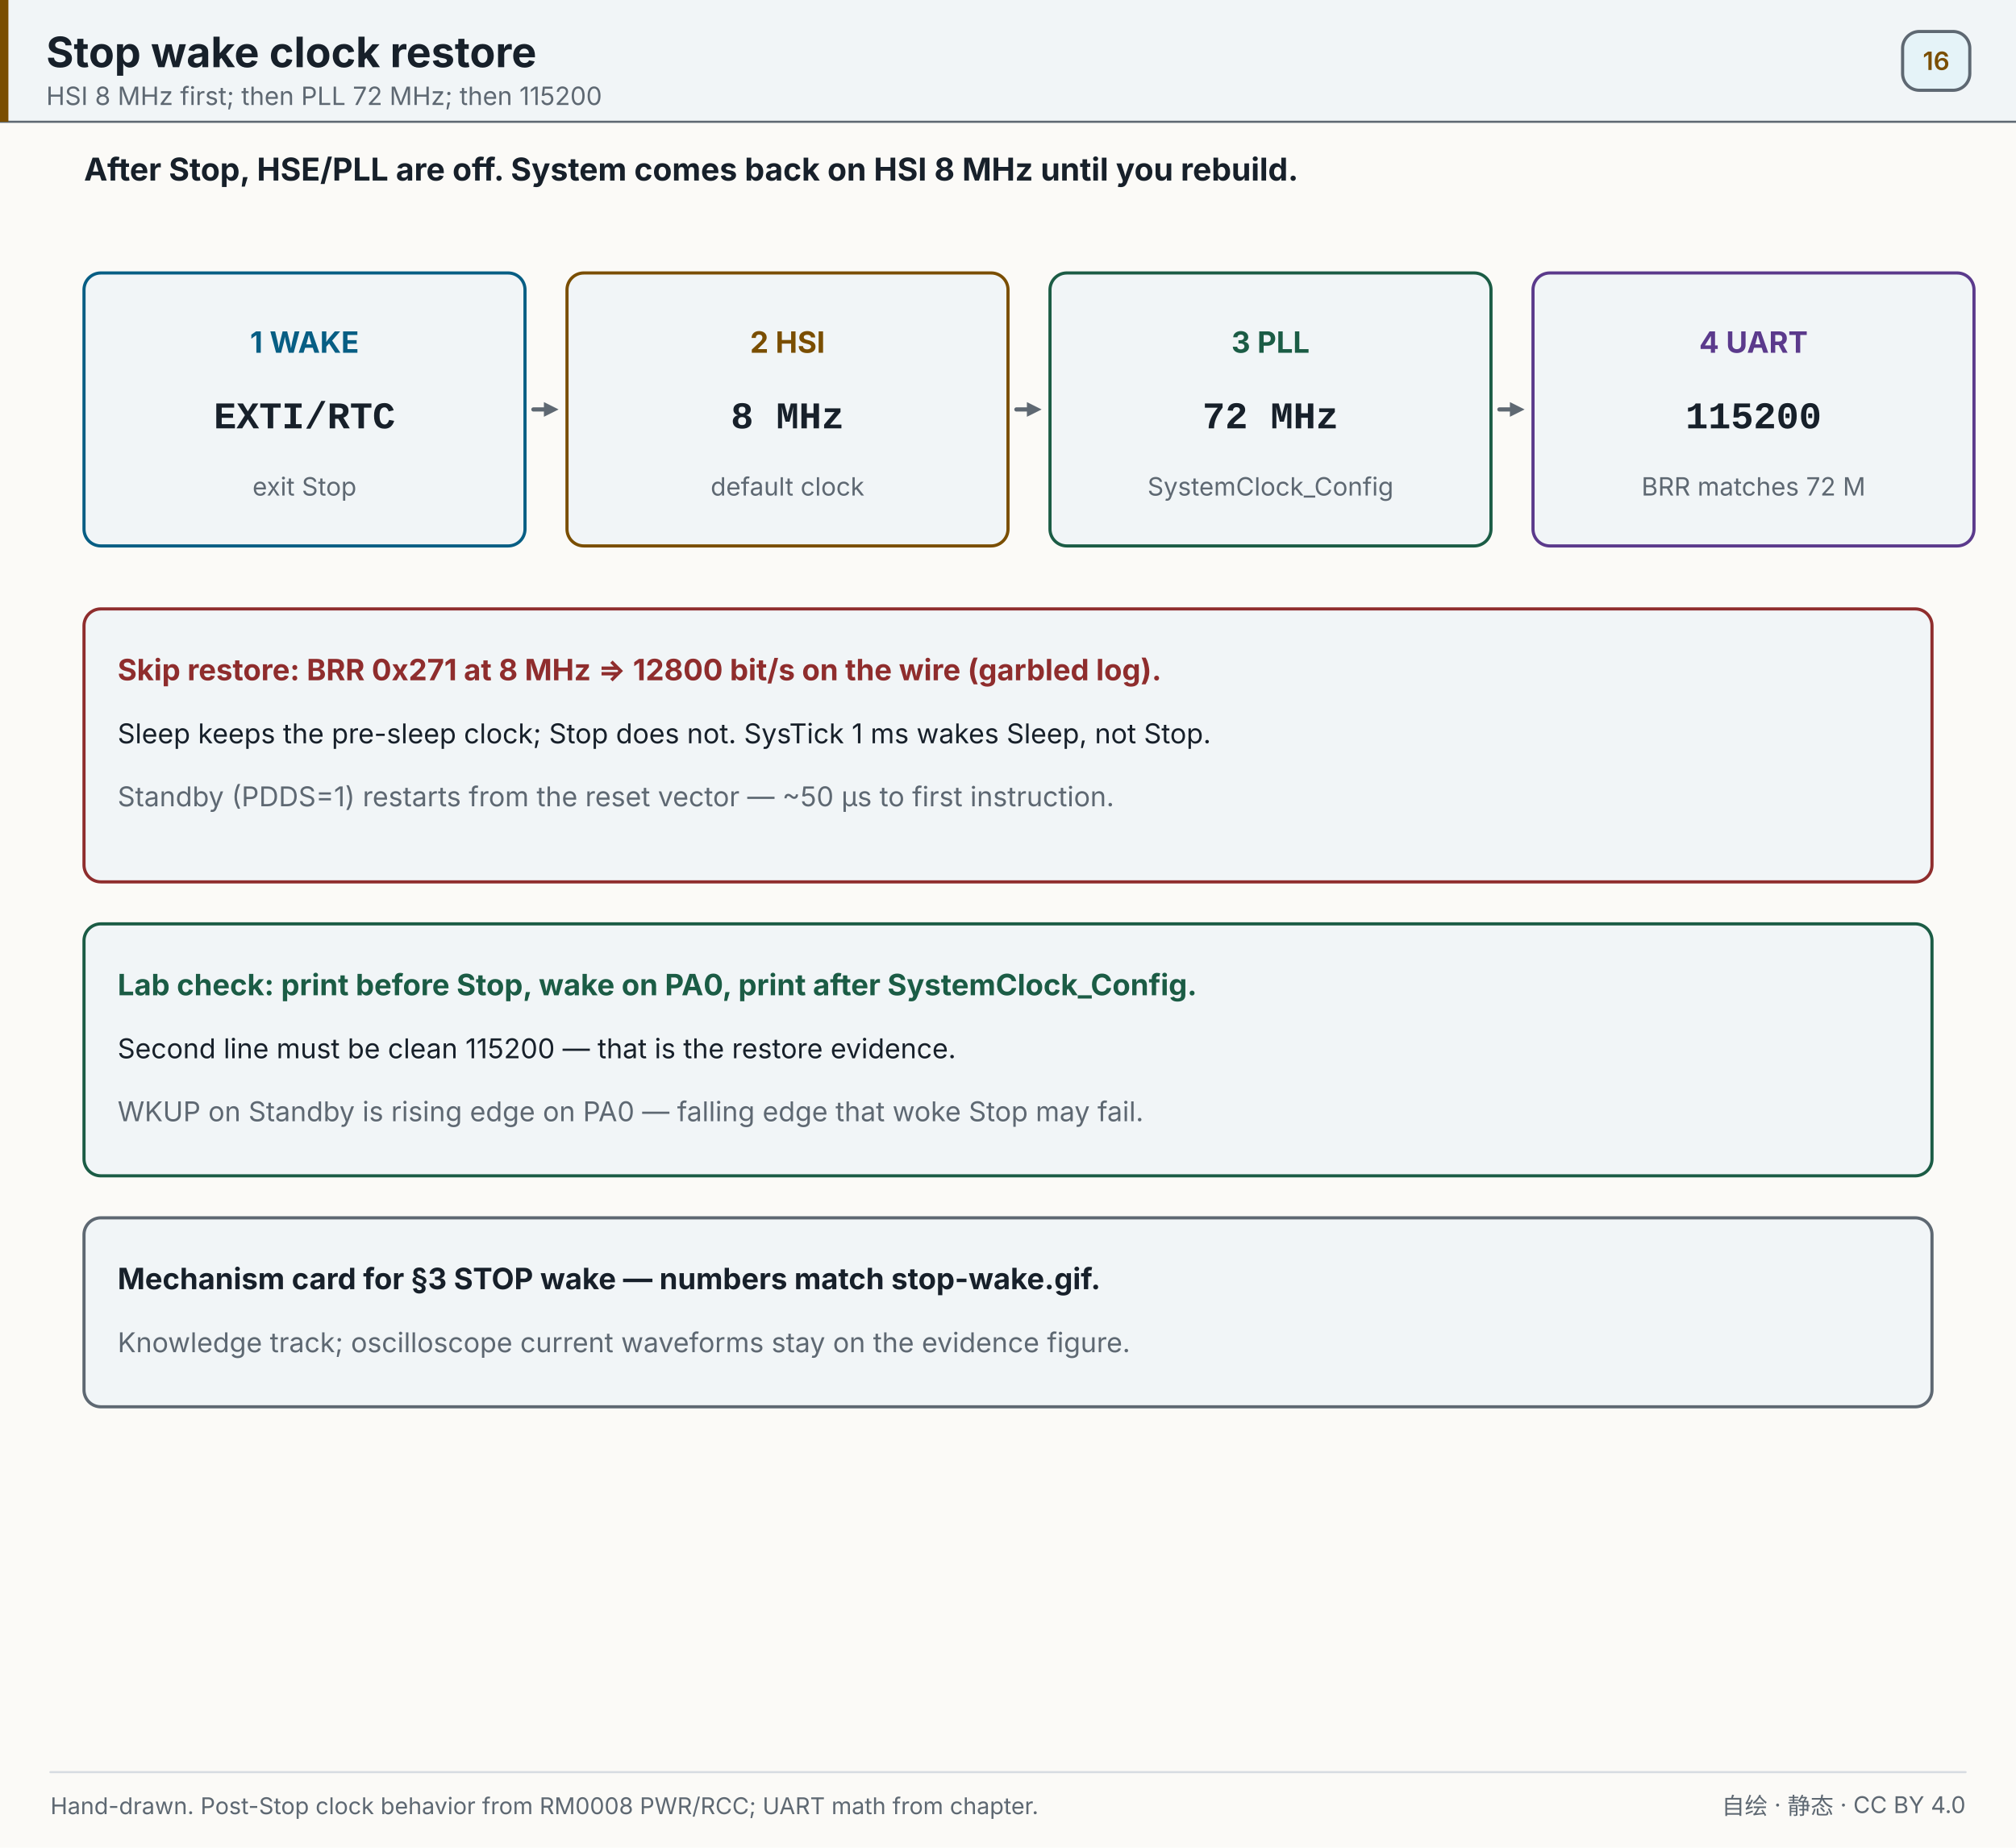
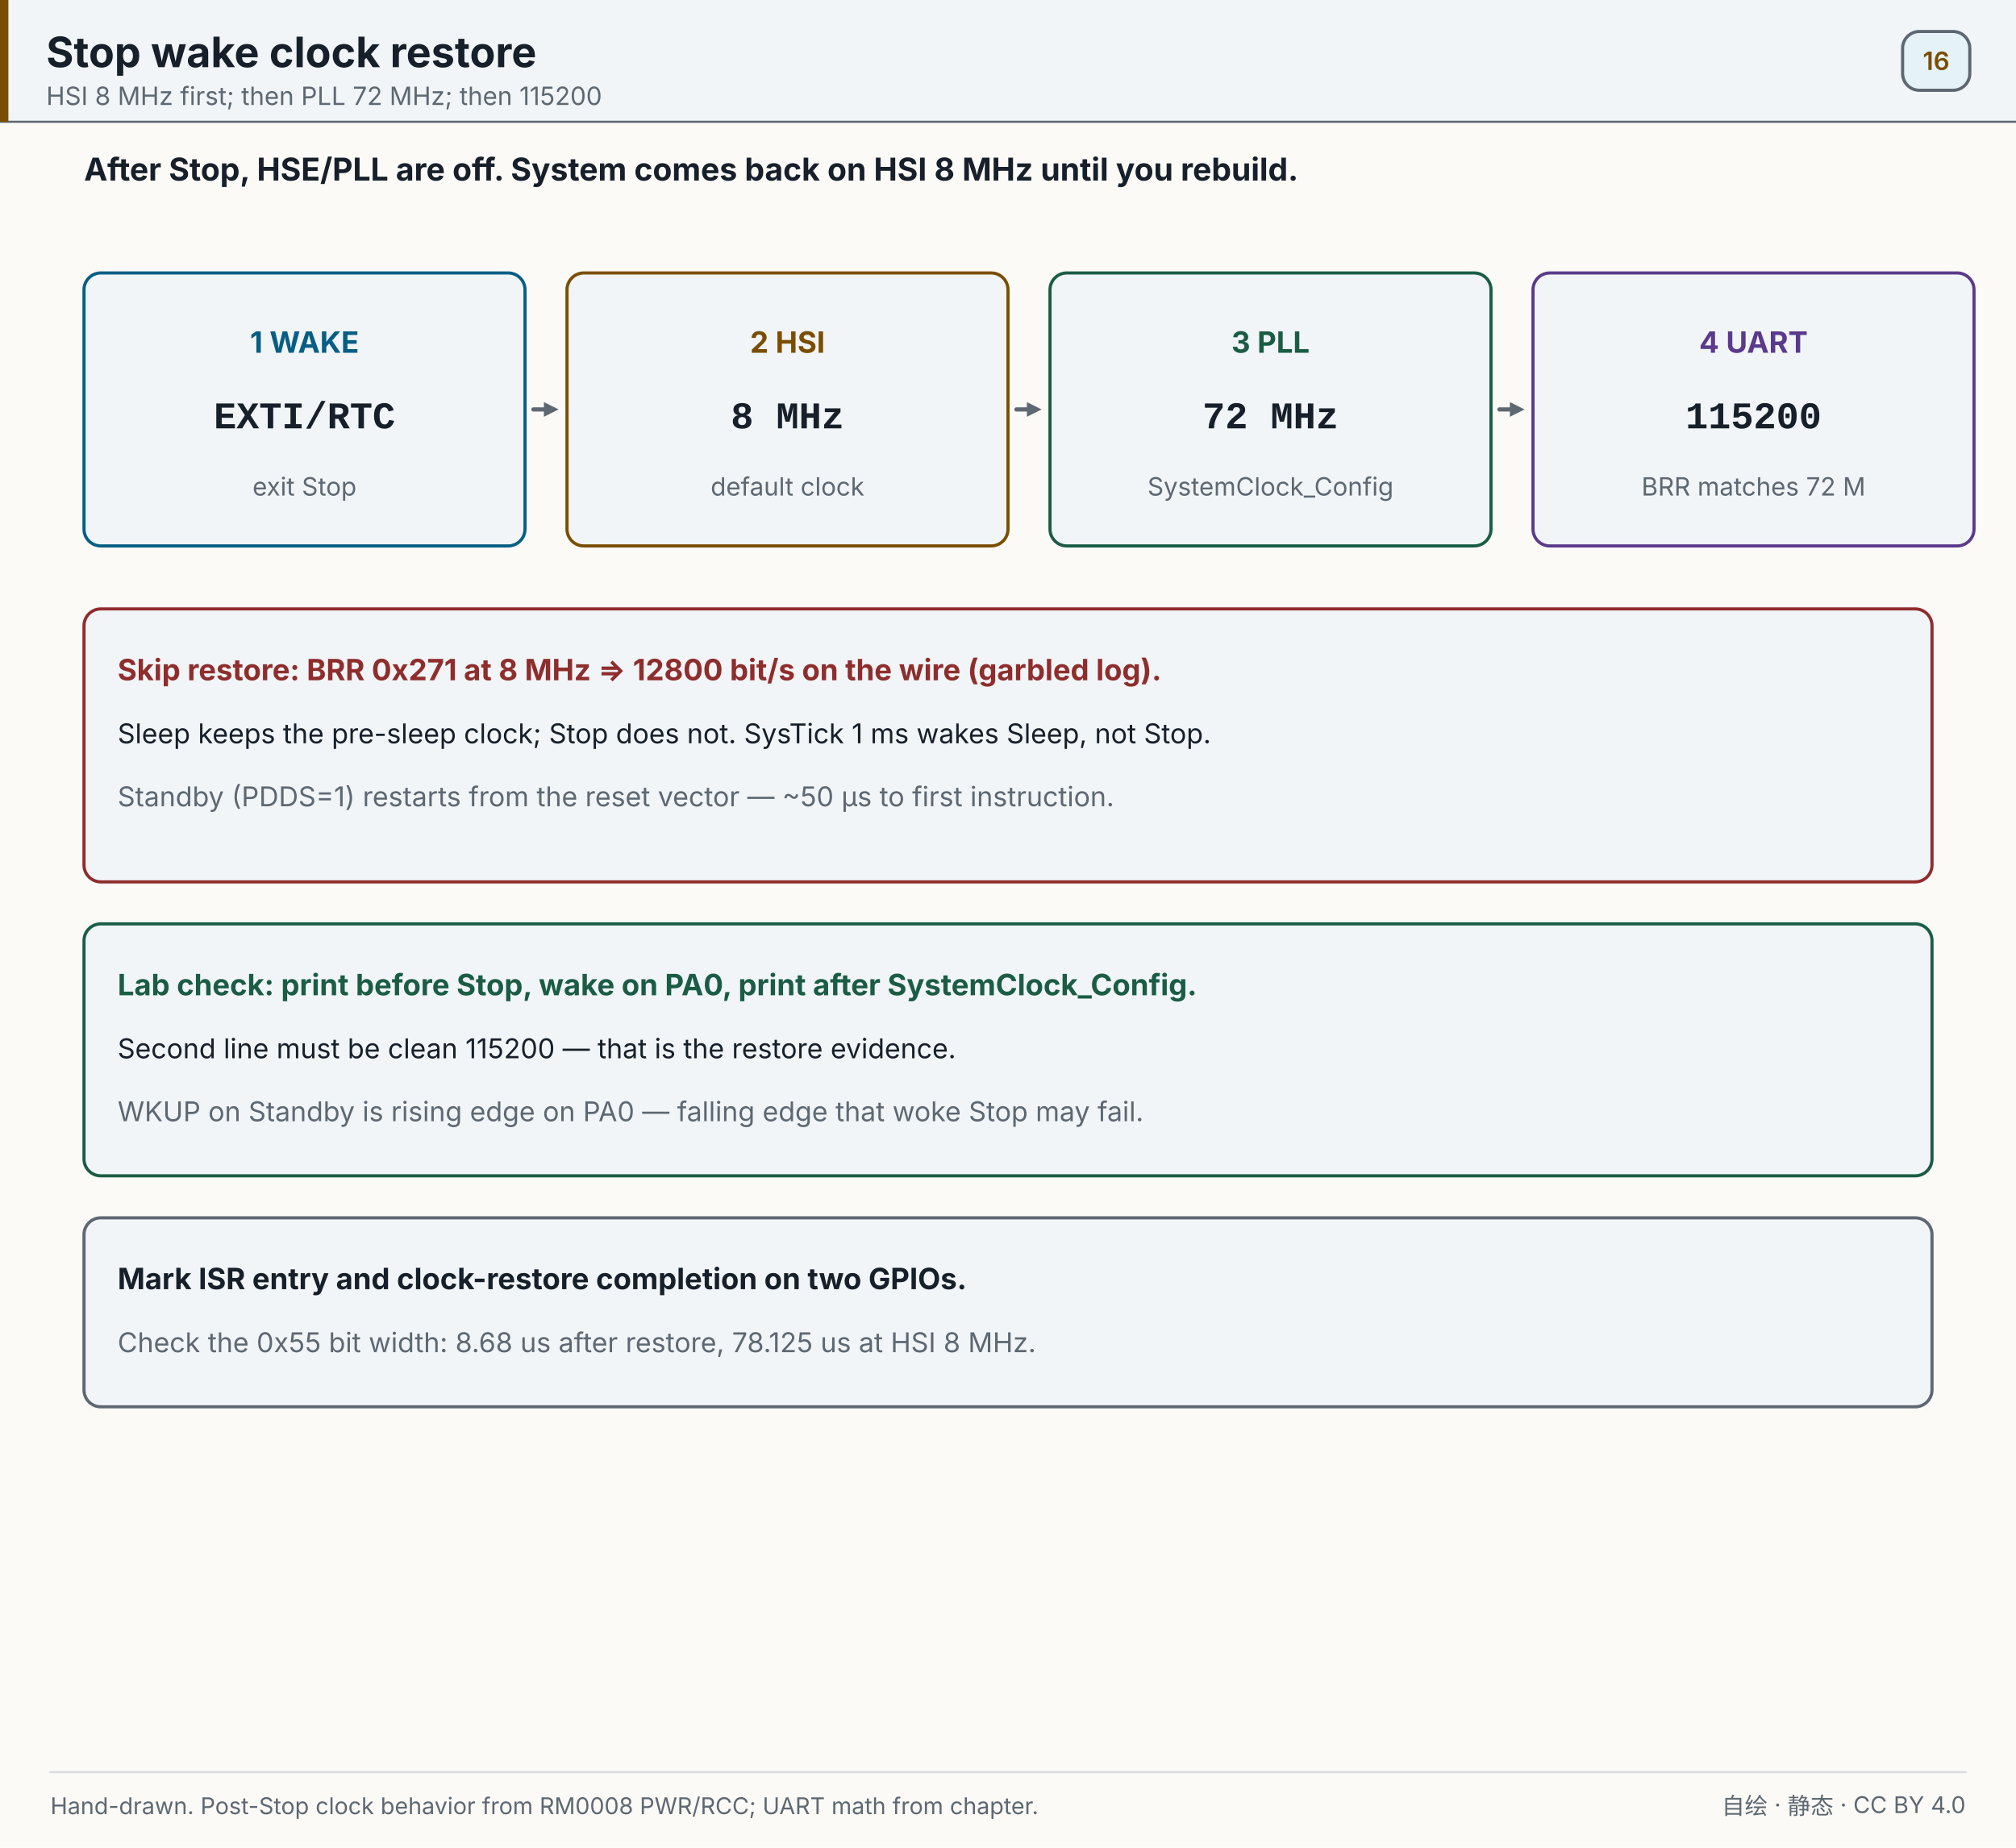
<svg xmlns="http://www.w3.org/2000/svg" width="960" height="880" viewBox="0 0 960 880" role="img" aria-label="Stop wake clock restore">
  <rect x="0" y="0" width="960" height="880" fill="#fbfaf7" />
  <rect x="0" y="0" width="960" height="58" fill="#f1f5f7" opacity="1" />
  <line x1="0" y1="58" x2="960" y2="58" stroke="#5e6872" stroke-width="1" stroke-linecap="round" opacity="1" />
  <rect x="0" y="0" width="4" height="58" fill="#7a4e00" opacity="1" />
  <text x="22" y="32" font-size="20" fill="#17202a" text-anchor="start" opacity="1" font-family="'PingFang SC','Hiragino Sans GB','Microsoft YaHei',system-ui,-apple-system,'Segoe UI',sans-serif" font-weight="700">Stop wake clock restore</text>
  <text x="22" y="50" font-size="12" fill="#5e6872" text-anchor="start" opacity="1" font-family="'PingFang SC','Hiragino Sans GB','Microsoft YaHei',system-ui,-apple-system,'Segoe UI',sans-serif">HSI 8 MHz first; then PLL 72 MHz; then 115200</text>
  <rect x="906" y="15" width="32" height="28" fill="#e5f3f8" opacity="1" rx="8" stroke="#5e6872" stroke-width="1.5" />
  <text x="922" y="33.32" font-size="12" fill="#7a4e00" text-anchor="middle" opacity="1" font-family="'PingFang SC','Hiragino Sans GB','Microsoft YaHei',system-ui,-apple-system,'Segoe UI',sans-serif" font-weight="600">16</text>
  <text x="40" y="86" font-size="15" fill="#17202a" text-anchor="start" opacity="1" font-family="'PingFang SC','Hiragino Sans GB','Microsoft YaHei',system-ui,-apple-system,'Segoe UI',sans-serif" font-weight="700">After Stop, HSE/PLL are off. System comes back on HSI 8 MHz until you rebuild.</text>
  <rect x="40" y="130" width="210" height="130" fill="#f1f5f7" opacity="1" rx="8" stroke="#075e84" stroke-width="1.5" />
  <text x="145" y="168" font-size="14" fill="#075e84" text-anchor="middle" opacity="1" font-family="'PingFang SC','Hiragino Sans GB','Microsoft YaHei',system-ui,-apple-system,'Segoe UI',sans-serif" font-weight="700">1 WAKE</text>
  <text x="145" y="204" font-size="18" fill="#17202a" text-anchor="middle" opacity="1" font-family="ui-monospace,SFMono-Regular,'JetBrains Mono',Consolas,'Courier New',monospace" font-weight="700">EXTI/RTC</text>
  <text x="145" y="236" font-size="12" fill="#5e6872" text-anchor="middle" opacity="1" font-family="'PingFang SC','Hiragino Sans GB','Microsoft YaHei',system-ui,-apple-system,'Segoe UI',sans-serif">exit Stop</text>
  <line x1="254" y1="195" x2="259" y2="195" stroke="#5e6872" stroke-width="2" stroke-linecap="round" opacity="1" />
  <polygon points="266.00,195.00 259.00,198.50 259.00,191.50" fill="#5e6872" opacity="1" />
  <rect x="270" y="130" width="210" height="130" fill="#f1f5f7" opacity="1" rx="8" stroke="#7a4e00" stroke-width="1.5" />
  <text x="375" y="168" font-size="14" fill="#7a4e00" text-anchor="middle" opacity="1" font-family="'PingFang SC','Hiragino Sans GB','Microsoft YaHei',system-ui,-apple-system,'Segoe UI',sans-serif" font-weight="700">2 HSI</text>
  <text x="375" y="204" font-size="18" fill="#17202a" text-anchor="middle" opacity="1" font-family="ui-monospace,SFMono-Regular,'JetBrains Mono',Consolas,'Courier New',monospace" font-weight="700">8 MHz</text>
  <text x="375" y="236" font-size="12" fill="#5e6872" text-anchor="middle" opacity="1" font-family="'PingFang SC','Hiragino Sans GB','Microsoft YaHei',system-ui,-apple-system,'Segoe UI',sans-serif">default clock</text>
  <line x1="484" y1="195" x2="489" y2="195" stroke="#5e6872" stroke-width="2" stroke-linecap="round" opacity="1" />
  <polygon points="496.00,195.00 489.00,198.50 489.00,191.50" fill="#5e6872" opacity="1" />
  <rect x="500" y="130" width="210" height="130" fill="#f1f5f7" opacity="1" rx="8" stroke="#1b5c45" stroke-width="1.5" />
  <text x="605" y="168" font-size="14" fill="#1b5c45" text-anchor="middle" opacity="1" font-family="'PingFang SC','Hiragino Sans GB','Microsoft YaHei',system-ui,-apple-system,'Segoe UI',sans-serif" font-weight="700">3 PLL</text>
  <text x="605" y="204" font-size="18" fill="#17202a" text-anchor="middle" opacity="1" font-family="ui-monospace,SFMono-Regular,'JetBrains Mono',Consolas,'Courier New',monospace" font-weight="700">72 MHz</text>
  <text x="605" y="236" font-size="12" fill="#5e6872" text-anchor="middle" opacity="1" font-family="'PingFang SC','Hiragino Sans GB','Microsoft YaHei',system-ui,-apple-system,'Segoe UI',sans-serif">SystemClock_Config</text>
  <line x1="714" y1="195" x2="719" y2="195" stroke="#5e6872" stroke-width="2" stroke-linecap="round" opacity="1" />
  <polygon points="726.00,195.00 719.00,198.50 719.00,191.50" fill="#5e6872" opacity="1" />
  <rect x="730" y="130" width="210" height="130" fill="#f1f5f7" opacity="1" rx="8" stroke="#5b3a8c" stroke-width="1.5" />
  <text x="835" y="168" font-size="14" fill="#5b3a8c" text-anchor="middle" opacity="1" font-family="'PingFang SC','Hiragino Sans GB','Microsoft YaHei',system-ui,-apple-system,'Segoe UI',sans-serif" font-weight="700">4 UART</text>
  <text x="835" y="204" font-size="18" fill="#17202a" text-anchor="middle" opacity="1" font-family="ui-monospace,SFMono-Regular,'JetBrains Mono',Consolas,'Courier New',monospace" font-weight="700">115200</text>
  <text x="835" y="236" font-size="12" fill="#5e6872" text-anchor="middle" opacity="1" font-family="'PingFang SC','Hiragino Sans GB','Microsoft YaHei',system-ui,-apple-system,'Segoe UI',sans-serif">BRR matches 72 M</text>
  <rect x="40" y="290" width="880" height="130" fill="#f1f5f7" opacity="1" rx="8" stroke="#8f2d2d" stroke-width="1.5" />
  <text x="56" y="324" font-size="14" fill="#8f2d2d" text-anchor="start" opacity="1" font-family="'PingFang SC','Hiragino Sans GB','Microsoft YaHei',system-ui,-apple-system,'Segoe UI',sans-serif" font-weight="700">Skip restore: BRR 0x271 at 8 MHz =&gt; 12800 bit/s on the wire (garbled log).</text>
  <text x="56" y="354" font-size="13" fill="#17202a" text-anchor="start" opacity="1" font-family="'PingFang SC','Hiragino Sans GB','Microsoft YaHei',system-ui,-apple-system,'Segoe UI',sans-serif">Sleep keeps the pre-sleep clock; Stop does not. SysTick 1 ms wakes Sleep, not Stop.</text>
  <text x="56" y="384" font-size="13" fill="#5e6872" text-anchor="start" opacity="1" font-family="'PingFang SC','Hiragino Sans GB','Microsoft YaHei',system-ui,-apple-system,'Segoe UI',sans-serif">Standby (PDDS=1) restarts from the reset vector — ~50 µs to first instruction.</text>
  <rect x="40" y="440" width="880" height="120" fill="#f1f5f7" opacity="1" rx="8" stroke="#1b5c45" stroke-width="1.5" />
  <text x="56" y="474" font-size="14" fill="#1b5c45" text-anchor="start" opacity="1" font-family="'PingFang SC','Hiragino Sans GB','Microsoft YaHei',system-ui,-apple-system,'Segoe UI',sans-serif" font-weight="700">Lab check: print before Stop, wake on PA0, print after SystemClock_Config.</text>
  <text x="56" y="504" font-size="13" fill="#17202a" text-anchor="start" opacity="1" font-family="'PingFang SC','Hiragino Sans GB','Microsoft YaHei',system-ui,-apple-system,'Segoe UI',sans-serif">Second line must be clean 115200 — that is the restore evidence.</text>
  <text x="56" y="534" font-size="13" fill="#5e6872" text-anchor="start" opacity="1" font-family="'PingFang SC','Hiragino Sans GB','Microsoft YaHei',system-ui,-apple-system,'Segoe UI',sans-serif">WKUP on Standby is rising edge on PA0 — falling edge that woke Stop may fail.</text>
  <rect x="40" y="580" width="880" height="90" fill="#f1f5f7" opacity="1" rx="8" stroke="#5e6872" stroke-width="1.5" />
-   <text x="56" y="614" font-size="14" fill="#17202a" text-anchor="start" opacity="1" font-family="'PingFang SC','Hiragino Sans GB','Microsoft YaHei',system-ui,-apple-system,'Segoe UI',sans-serif" font-weight="700">Mechanism card for §3 STOP wake — numbers match stop-wake.gif.</text>
-   <text x="56" y="644" font-size="13" fill="#5e6872" text-anchor="start" opacity="1" font-family="'PingFang SC','Hiragino Sans GB','Microsoft YaHei',system-ui,-apple-system,'Segoe UI',sans-serif">Knowledge track; oscilloscope current waveforms stay on the evidence figure.</text>
+   <text x="56" y="614" font-size="14" fill="#17202a" text-anchor="start" opacity="1" font-family="'PingFang SC','Hiragino Sans GB','Microsoft YaHei',system-ui,-apple-system,'Segoe UI',sans-serif" font-weight="700">Mark ISR entry and clock-restore completion on two GPIOs.</text>
+   <text x="56" y="644" font-size="13" fill="#5e6872" text-anchor="start" opacity="1" font-family="'PingFang SC','Hiragino Sans GB','Microsoft YaHei',system-ui,-apple-system,'Segoe UI',sans-serif">Check the 0x55 bit width: 8.68 us after restore, 78.125 us at HSI 8 MHz.</text>
  <line x1="24" y1="844" x2="936" y2="844" stroke="#d7dce1" stroke-width="1" stroke-linecap="round" opacity="1" />
  <text x="24" y="864" font-size="11" fill="#5e6872" text-anchor="start" opacity="1" font-family="'PingFang SC','Hiragino Sans GB','Microsoft YaHei',system-ui,-apple-system,'Segoe UI',sans-serif">Hand-drawn. Post-Stop clock behavior from RM0008 PWR/RCC; UART math from chapter.</text>
  <text x="936" y="864" font-size="11" fill="#5e6872" text-anchor="end" opacity="1" font-family="'PingFang SC','Hiragino Sans GB','Microsoft YaHei',system-ui,-apple-system,'Segoe UI',sans-serif">自绘 · 静态 · CC BY 4.0</text>
</svg>
